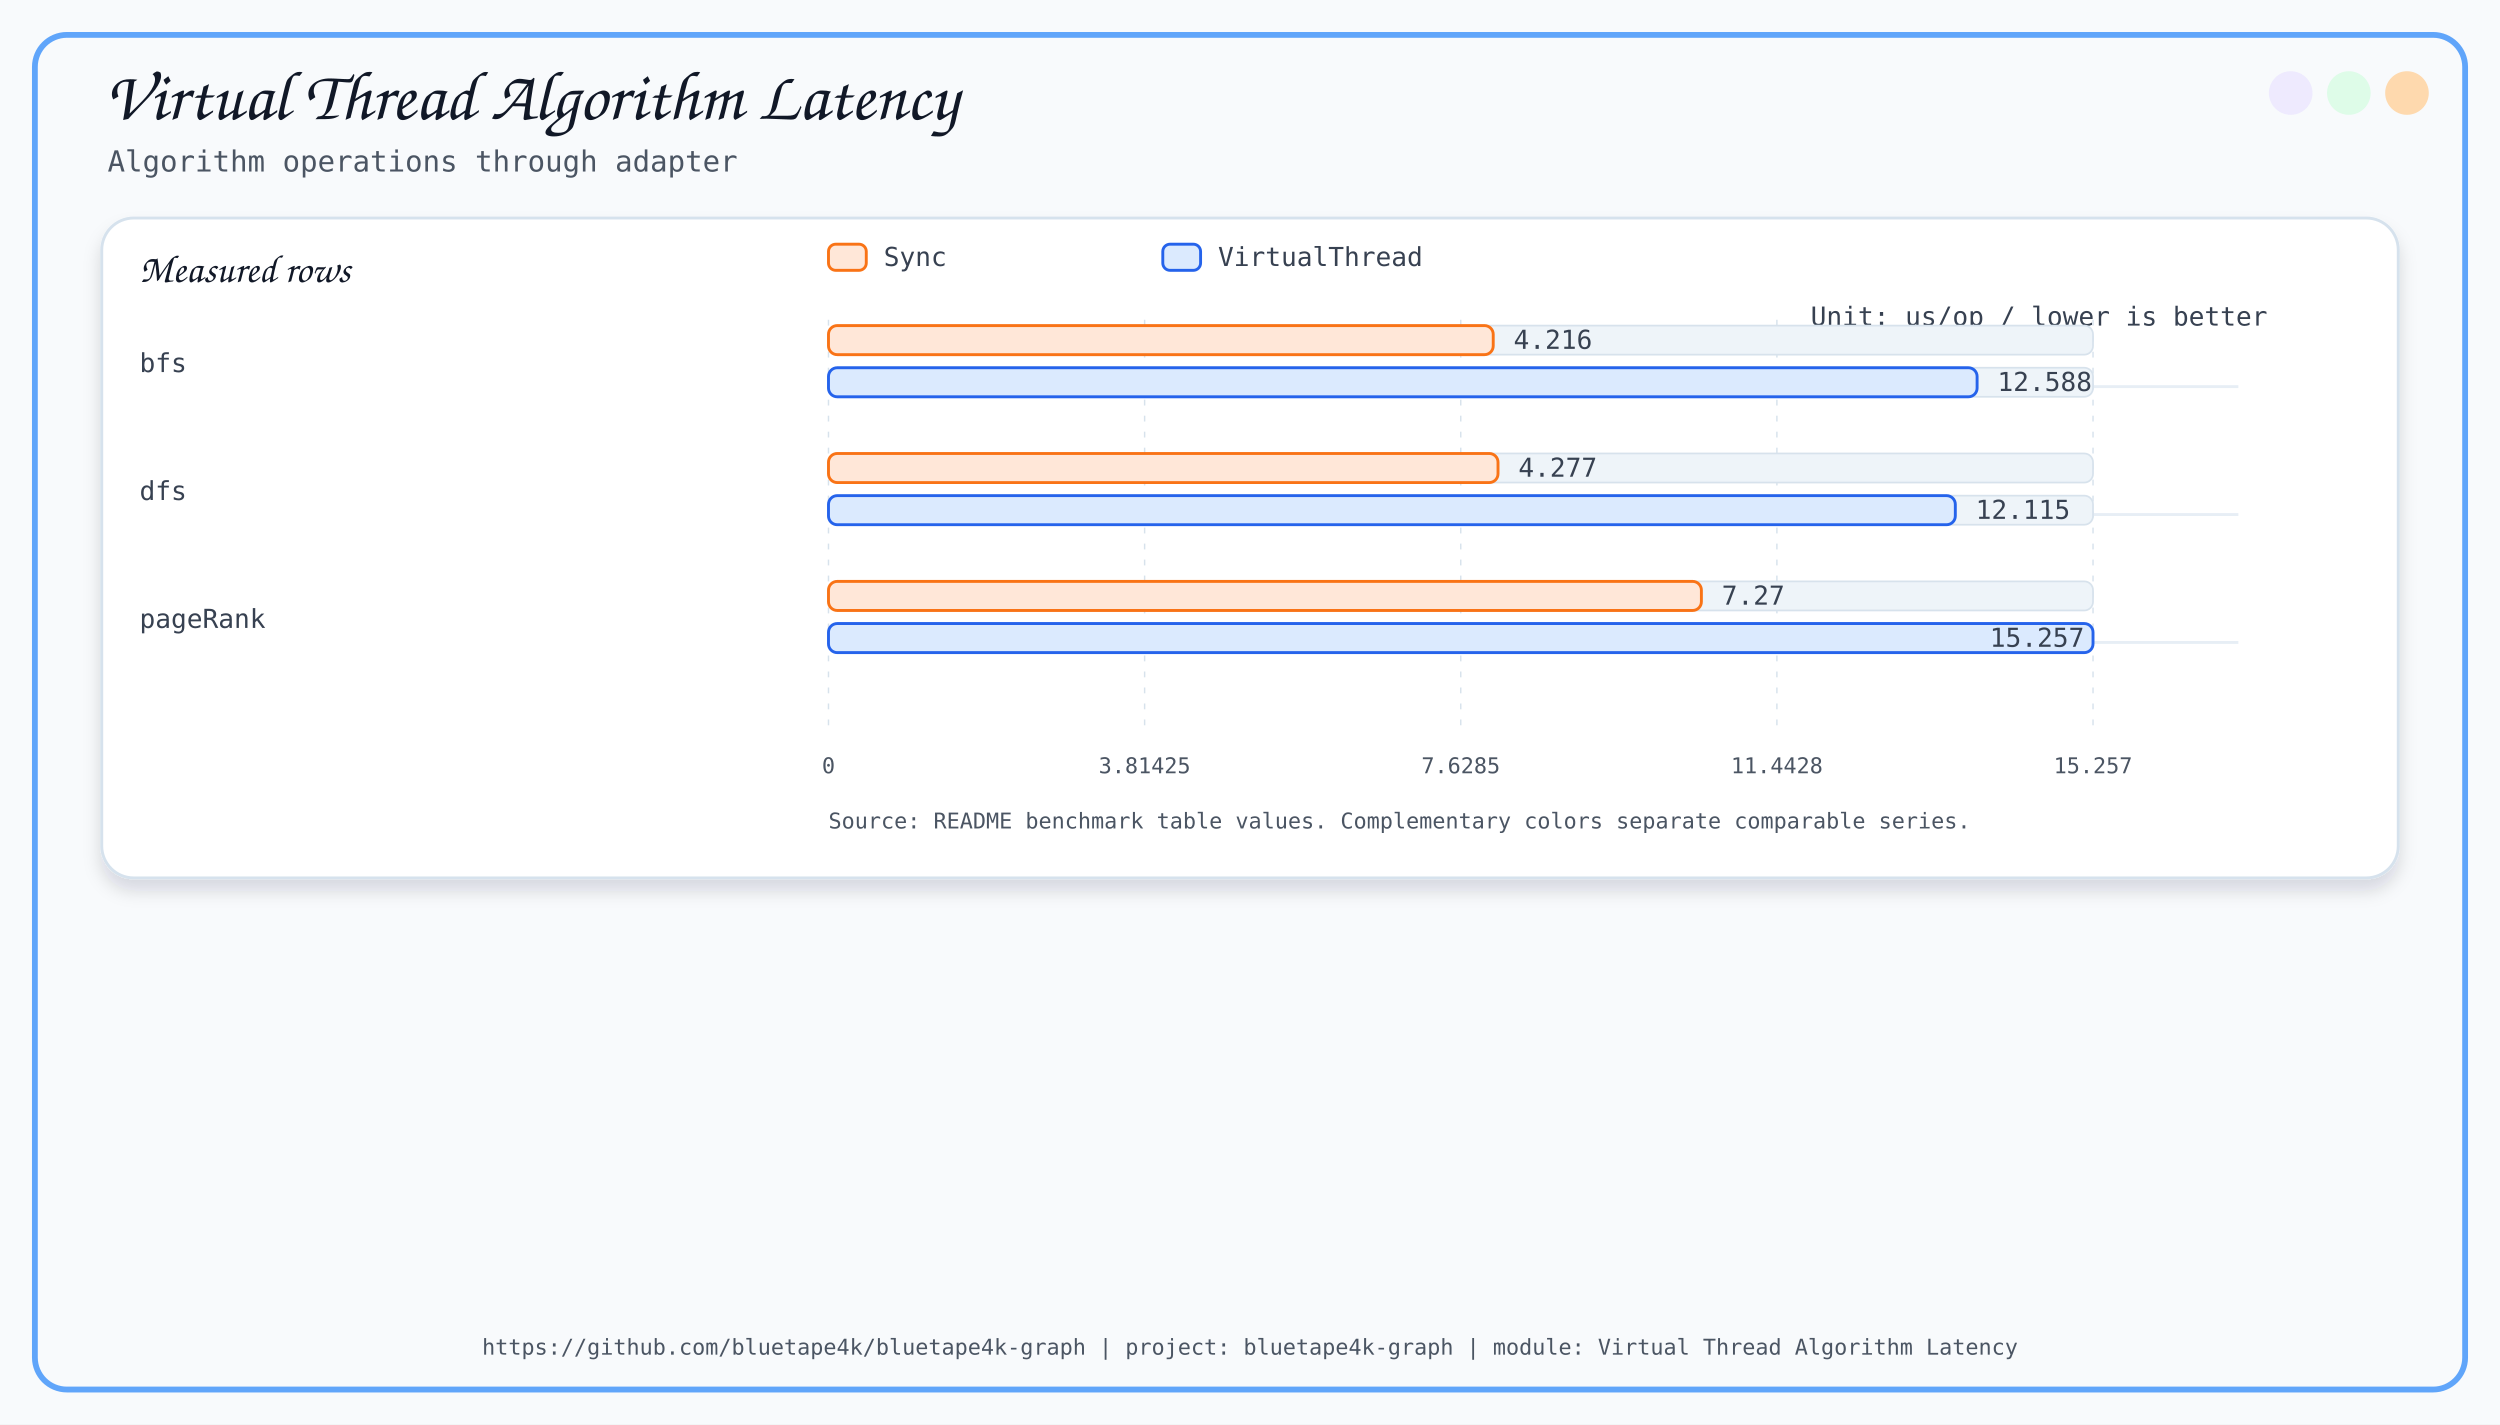
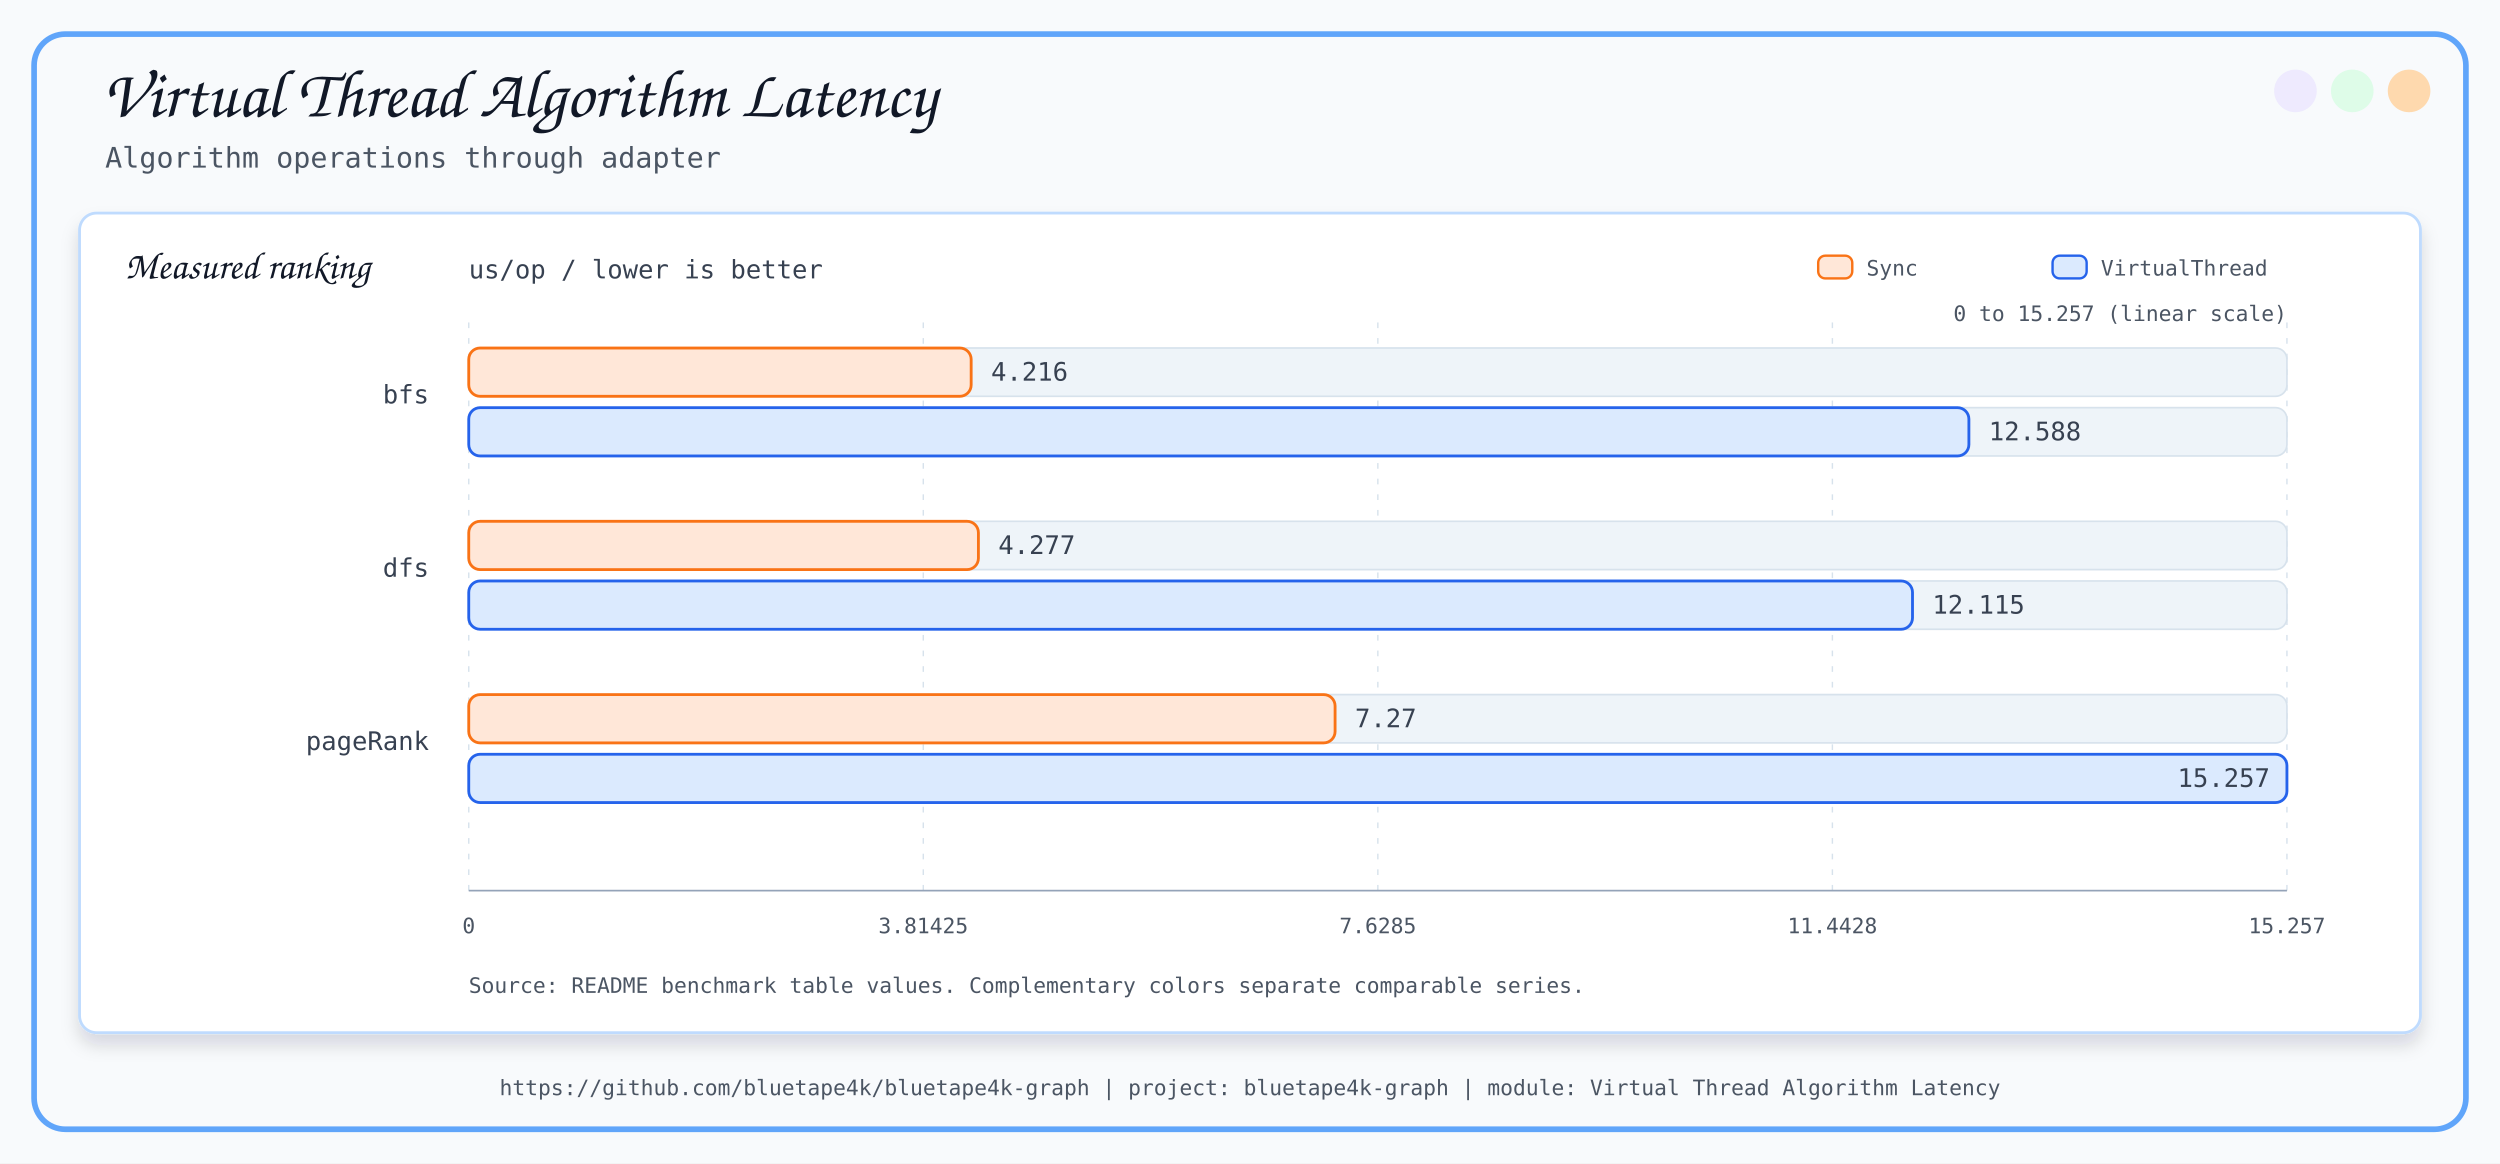
- <svg xmlns="http://www.w3.org/2000/svg" width="1720" height="980" viewBox="0 0 1720 980">
+ <svg xmlns="http://www.w3.org/2000/svg" width="1760" height="819" viewBox="0 0 1760 819">
  <defs>
    <filter id="softShadow" x="-8%" y="-8%" width="116%" height="116%">
      <feDropShadow dx="0" dy="8" stdDeviation="6" flood-color="#0F172A" flood-opacity="0.14" />
    </filter>
    <marker id="arrow" viewBox="0 0 10 10" refX="9" refY="5" markerWidth="8" markerHeight="8" orient="auto-start-reverse">
      <path d="M 0 0 L 10 5 L 0 10 z" fill="#2563EB" />
    </marker>
  </defs>
  <style>
      .title { font-family: 'Architects Daughter', cursive; font-size: 48px; fill: #111827; }
      .subtitle { font-family: 'Comic Mono', monospace; font-size: 20px; fill: #4B5563; }
      .label { font-family: 'Architects Daughter', cursive; font-size: 27px; fill: #111827; }
      .small { font-family: 'Comic Mono', monospace; font-size: 18px; fill: #374151; }
      .tiny { font-family: 'Comic Mono', monospace; font-size: 15px; fill: #4B5563; }
      .card { filter: url(#softShadow); }
      .line { stroke: #2563EB; stroke-width: 3; fill: none; marker-end: url(#arrow); }
      .thin { stroke: #60A5FA; stroke-width: 2; fill: none; marker-end: url(#arrow); }
      .dash { stroke: #64748B; stroke-width: 2; stroke-dasharray: 8 8; fill: none; marker-end: url(#arrow); }
    </style>
-   <rect x="0" y="0" width="1720" height="980" fill="#F8FAFC" />
-   <rect x="24" y="24" width="1672" height="932" rx="22" fill="none" stroke="#60A5FA" stroke-width="4" />
-   <circle cx="1656" cy="64" r="15" fill="#FED7AA" opacity="0.95" />
-   <circle cx="1616" cy="64" r="15" fill="#DCFCE7" opacity="0.95" />
-   <circle cx="1576" cy="64" r="15" fill="#EDE9FE" opacity="0.95" />
+   <rect x="0" y="0" width="1760" height="819" fill="#F8FAFC" />
+   <rect x="24" y="24" width="1712" height="771" rx="22" fill="none" stroke="#60A5FA" stroke-width="4" />
+   <circle cx="1696" cy="64" r="15" fill="#FED7AA" opacity="0.95" />
+   <circle cx="1656" cy="64" r="15" fill="#DCFCE7" opacity="0.95" />
+   <circle cx="1616" cy="64" r="15" fill="#EDE9FE" opacity="0.95" />
  <text x="72" y="82" class="title">Virtual Thread Algorithm Latency</text>
  <text x="74" y="118" class="subtitle">Algorithm operations through adapter</text>
-   <text x="860.0" y="932" text-anchor="middle" class="tiny">https://github.com/bluetape4k/bluetape4k-graph | project: bluetape4k-graph | module: Virtual Thread Algorithm Latency</text>
-   <rect x="70" y="150" width="1580" height="454" rx="22" fill="#FFFFFF" stroke="#D6E2ED" stroke-width="2" filter="url(#softShadow)" />
-   <text x="96" y="194" class="label">Measured rows</text>
-   <text x="1560" y="224" text-anchor="end" class="small">Unit: us/op / lower is better</text>
-   <rect x="570" y="168" width="26" height="18" rx="5" fill="#FFE7D8" stroke="#F97316" stroke-width="2" />
-   <text x="608" y="183" class="small">Sync</text>
-   <rect x="800" y="168" width="26" height="18" rx="5" fill="#DBEAFE" stroke="#2563EB" stroke-width="2" />
-   <text x="838" y="183" class="small">VirtualThread</text>
-   <line x1="570.0" y1="220" x2="570.0" y2="502" stroke="#D7E2EC" stroke-width="1" stroke-dasharray="4 7" />
-   <text x="570.0" y="532" text-anchor="middle" class="tiny">0</text>
-   <line x1="787.5" y1="220" x2="787.5" y2="502" stroke="#D7E2EC" stroke-width="1" stroke-dasharray="4 7" />
-   <text x="787.5" y="532" text-anchor="middle" class="tiny">3.81425</text>
-   <line x1="1005.0" y1="220" x2="1005.0" y2="502" stroke="#D7E2EC" stroke-width="1" stroke-dasharray="4 7" />
-   <text x="1005.0" y="532" text-anchor="middle" class="tiny">7.6285</text>
-   <line x1="1222.5" y1="220" x2="1222.5" y2="502" stroke="#D7E2EC" stroke-width="1" stroke-dasharray="4 7" />
-   <text x="1222.5" y="532" text-anchor="middle" class="tiny">11.4428</text>
-   <line x1="1440.0" y1="220" x2="1440.0" y2="502" stroke="#D7E2EC" stroke-width="1" stroke-dasharray="4 7" />
-   <text x="1440.0" y="532" text-anchor="middle" class="tiny">15.257</text>
-   <text x="96" y="256" class="small">bfs</text>
-   <line x1="570" y1="266" x2="1540" y2="266" stroke="#E7EEF5" stroke-width="2" />
-   <rect x="570" y="224" width="870" height="20" rx="6" fill="#EEF4F9" stroke="#D7E2EC" stroke-width="1.2" />
-   <rect x="570" y="224" width="457.336" height="20" rx="6" fill="#FFE7D8" stroke="#F97316" stroke-width="2" />
-   <text x="1041.336" y="240" class="small">4.216</text>
-   <rect x="570" y="253" width="870" height="20" rx="6" fill="#EEF4F9" stroke="#D7E2EC" stroke-width="1.2" />
-   <rect x="570" y="253" width="790.247" height="20" rx="6" fill="#DBEAFE" stroke="#2563EB" stroke-width="2" />
-   <text x="1374.247" y="269" class="small">12.588</text>
-   <text x="96" y="344" class="small">dfs</text>
-   <line x1="570" y1="354" x2="1540" y2="354" stroke="#E7EEF5" stroke-width="2" />
-   <rect x="570" y="312" width="870" height="20" rx="6" fill="#EEF4F9" stroke="#D7E2EC" stroke-width="1.2" />
-   <rect x="570" y="312" width="460.632" height="20" rx="6" fill="#FFE7D8" stroke="#F97316" stroke-width="2" />
-   <text x="1044.632" y="328" class="small">4.277</text>
-   <rect x="570" y="341" width="870" height="20" rx="6" fill="#EEF4F9" stroke="#D7E2EC" stroke-width="1.2" />
-   <rect x="570" y="341" width="775.258" height="20" rx="6" fill="#DBEAFE" stroke="#2563EB" stroke-width="2" />
-   <text x="1359.258" y="357" class="small">12.115</text>
-   <text x="96" y="432" class="small">pageRank</text>
-   <line x1="570" y1="442" x2="1540" y2="442" stroke="#E7EEF5" stroke-width="2" />
-   <rect x="570" y="400" width="870" height="20" rx="6" fill="#EEF4F9" stroke="#D7E2EC" stroke-width="1.2" />
-   <rect x="570" y="400" width="600.554" height="20" rx="6" fill="#FFE7D8" stroke="#F97316" stroke-width="2" />
-   <text x="1184.554" y="416" class="small">7.27</text>
-   <rect x="570" y="429" width="870" height="20" rx="6" fill="#EEF4F9" stroke="#D7E2EC" stroke-width="1.2" />
-   <rect x="570" y="429" width="870.0" height="20" rx="6" fill="#DBEAFE" stroke="#2563EB" stroke-width="2" />
-   <text x="1434" y="445" class="small" text-anchor="end">15.257</text>
-   <text x="570" y="570" class="tiny">Source: README benchmark table values. Complementary colors separate comparable series.</text>
+   <text x="880.0" y="771" text-anchor="middle" class="tiny">https://github.com/bluetape4k/bluetape4k-graph | project: bluetape4k-graph | module: Virtual Thread Algorithm Latency</text>
+   <rect x="56" y="150" width="1648" height="577" rx="12" fill="#FFFFFF" stroke="#BFDBFE" stroke-width="2" filter="url(#softShadow)" />
+   <text x="88" y="196" class="label">Measured ranking</text>
+   <text x="330" y="196" class="small">us/op / lower is better</text>
+   <text x="1610" y="226" text-anchor="end" class="tiny">0 to 15.257 (linear scale)</text>
+   <rect x="1280" y="180" width="24" height="16" rx="5" fill="#FFE7D8" stroke="#F97316" stroke-width="1.7" />
+   <text x="1314" y="194" class="tiny">Sync</text>
+   <rect x="1445" y="180" width="24" height="16" rx="5" fill="#DBEAFE" stroke="#2563EB" stroke-width="1.7" />
+   <text x="1479" y="194" class="tiny">VirtualThread</text>
+   <line x1="330.0" y1="227" x2="330.0" y2="627" stroke="#D7E2EC" stroke-width="1" stroke-dasharray="4 7" />
+   <text x="330.0" y="657" text-anchor="middle" class="tiny">0</text>
+   <line x1="650.0" y1="227" x2="650.0" y2="627" stroke="#D7E2EC" stroke-width="1" stroke-dasharray="4 7" />
+   <text x="650.0" y="657" text-anchor="middle" class="tiny">3.81425</text>
+   <line x1="970.0" y1="227" x2="970.0" y2="627" stroke="#D7E2EC" stroke-width="1" stroke-dasharray="4 7" />
+   <text x="970.0" y="657" text-anchor="middle" class="tiny">7.6285</text>
+   <line x1="1290.0" y1="227" x2="1290.0" y2="627" stroke="#D7E2EC" stroke-width="1" stroke-dasharray="4 7" />
+   <text x="1290.0" y="657" text-anchor="middle" class="tiny">11.4428</text>
+   <line x1="1610.0" y1="227" x2="1610.0" y2="627" stroke="#D7E2EC" stroke-width="1" stroke-dasharray="4 7" />
+   <text x="1610.0" y="657" text-anchor="middle" class="tiny">15.257</text>
+   <line x1="330" y1="627" x2="1610" y2="627" stroke="#94A3B8" stroke-width="1.2" />
+   <text x="302" y="284.0" text-anchor="end" class="small">bfs</text>
+   <line x1="330" y1="294.0" x2="1610" y2="294.0" stroke="#E7EEF5" stroke-width="1.6" />
+   <rect x="330" y="245" width="1280" height="34" rx="8" fill="#EEF4F9" stroke="#D7E2EC" stroke-width="1.2" />
+   <rect x="330" y="245" width="353.7" height="34" rx="8" fill="#FFE7D8" stroke="#F97316" stroke-width="2" />
+   <text x="697.7" y="268" class="small">4.216</text>
+   <rect x="330" y="287" width="1280" height="34" rx="8" fill="#EEF4F9" stroke="#D7E2EC" stroke-width="1.2" />
+   <rect x="330" y="287" width="1056.1" height="34" rx="8" fill="#DBEAFE" stroke="#2563EB" stroke-width="2" />
+   <text x="1400.1" y="310" class="small">12.588</text>
+   <text x="302" y="406.0" text-anchor="end" class="small">dfs</text>
+   <line x1="330" y1="416.0" x2="1610" y2="416.0" stroke="#E7EEF5" stroke-width="1.6" />
+   <rect x="330" y="367" width="1280" height="34" rx="8" fill="#EEF4F9" stroke="#D7E2EC" stroke-width="1.2" />
+   <rect x="330" y="367" width="358.8" height="34" rx="8" fill="#FFE7D8" stroke="#F97316" stroke-width="2" />
+   <text x="702.8" y="390" class="small">4.277</text>
+   <rect x="330" y="409" width="1280" height="34" rx="8" fill="#EEF4F9" stroke="#D7E2EC" stroke-width="1.2" />
+   <rect x="330" y="409" width="1016.4" height="34" rx="8" fill="#DBEAFE" stroke="#2563EB" stroke-width="2" />
+   <text x="1360.4" y="432" class="small">12.115</text>
+   <text x="302" y="528.0" text-anchor="end" class="small">pageRank</text>
+   <line x1="330" y1="538.0" x2="1610" y2="538.0" stroke="#E7EEF5" stroke-width="1.6" />
+   <rect x="330" y="489" width="1280" height="34" rx="8" fill="#EEF4F9" stroke="#D7E2EC" stroke-width="1.2" />
+   <rect x="330" y="489" width="609.9" height="34" rx="8" fill="#FFE7D8" stroke="#F97316" stroke-width="2" />
+   <text x="953.9" y="512" class="small">7.27</text>
+   <rect x="330" y="531" width="1280" height="34" rx="8" fill="#EEF4F9" stroke="#D7E2EC" stroke-width="1.2" />
+   <rect x="330" y="531" width="1280.0" height="34" rx="8" fill="#DBEAFE" stroke="#2563EB" stroke-width="2" />
+   <text x="1598.0" y="554" class="small" text-anchor="end">15.257</text>
+   <text x="330" y="699" class="tiny">Source: README benchmark table values. Complementary colors separate comparable series.</text>
</svg>
